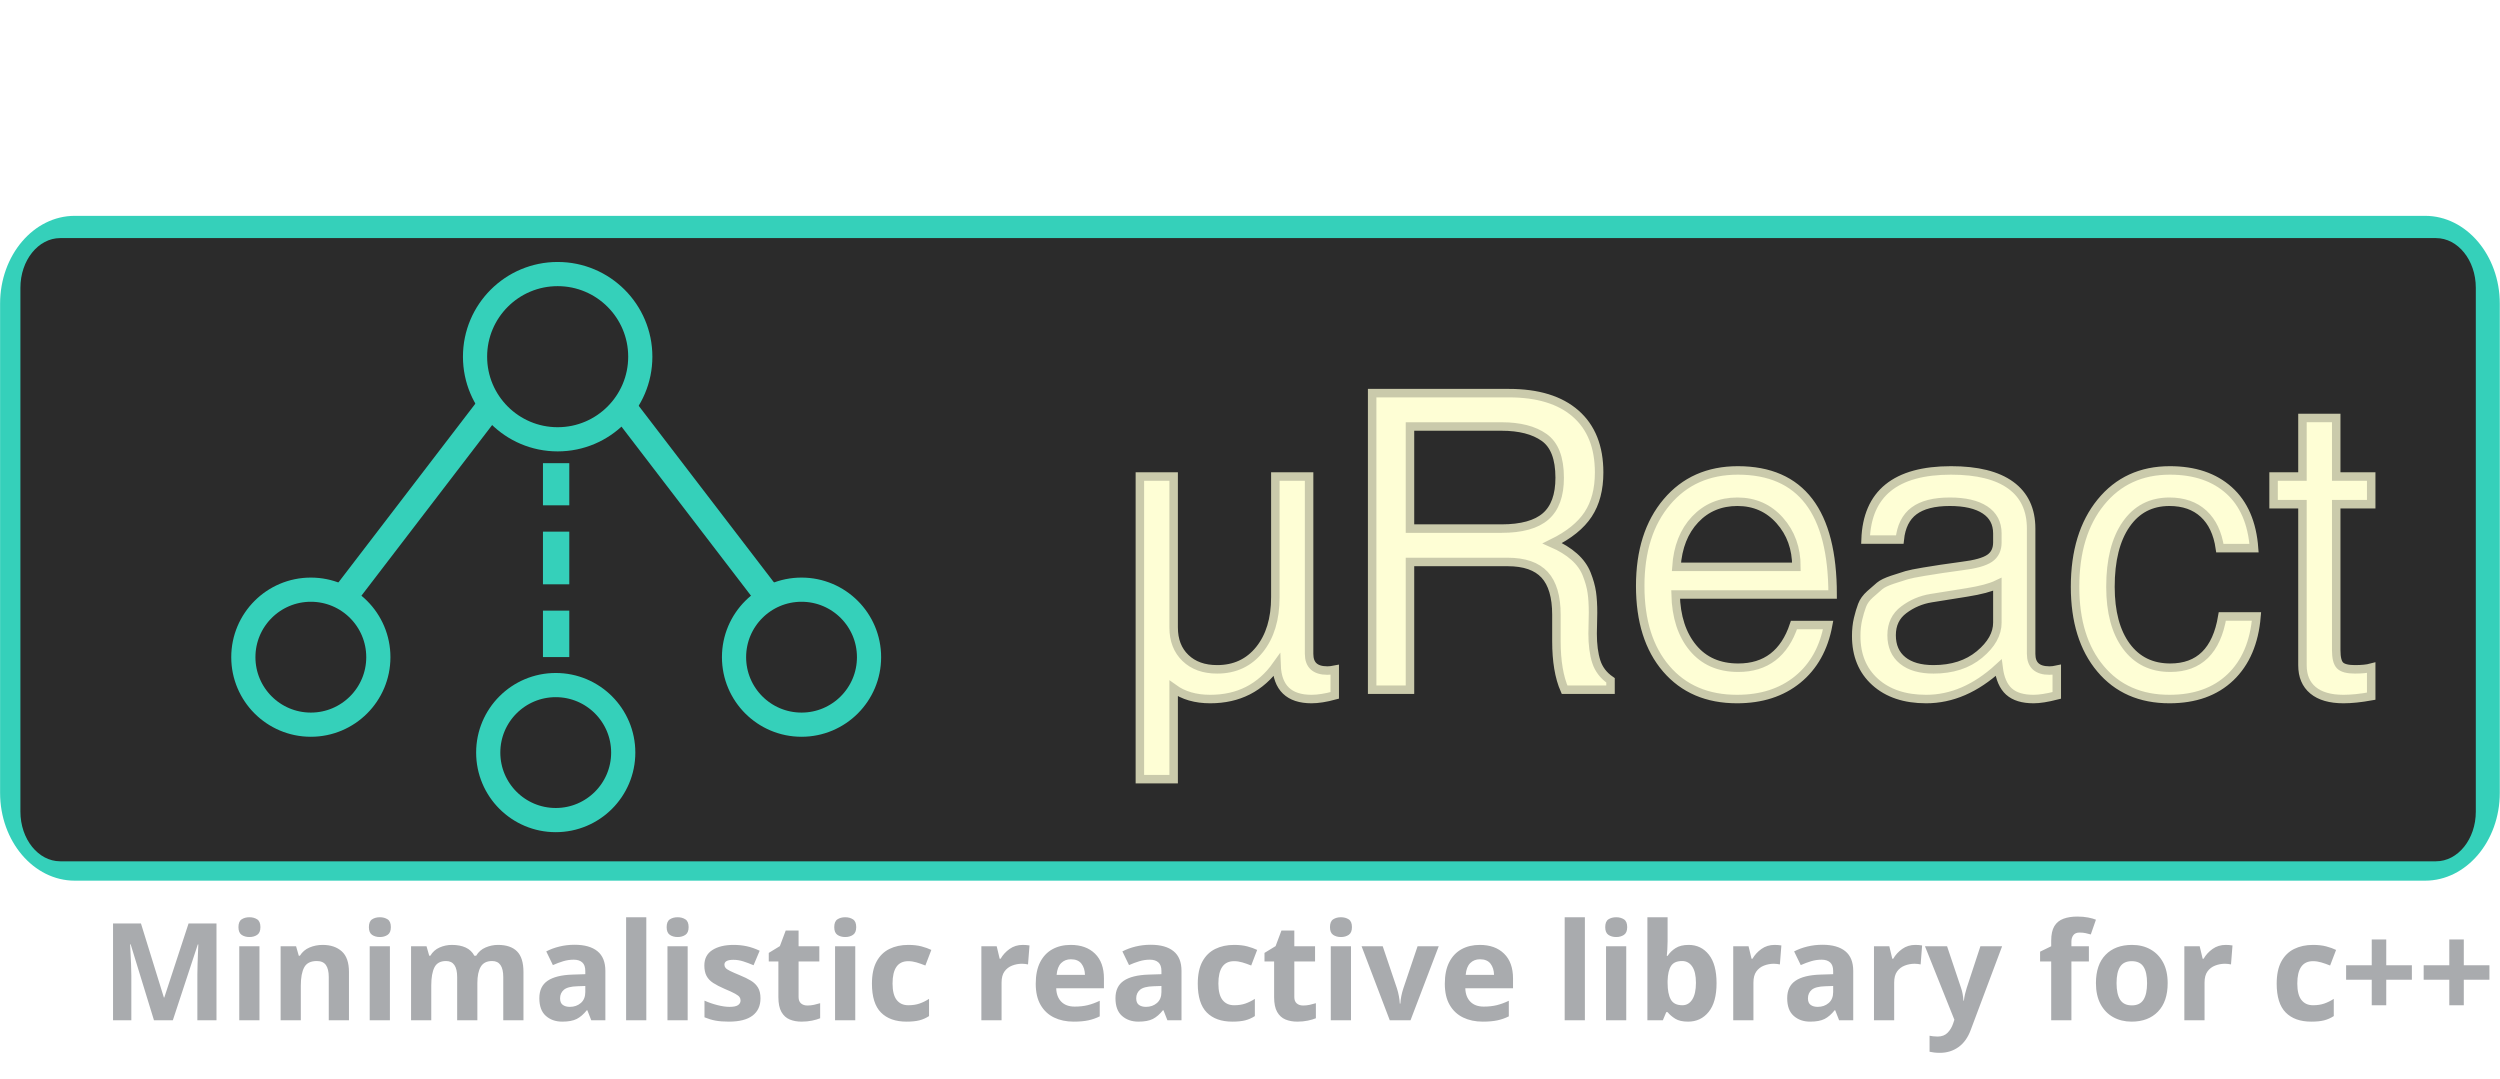
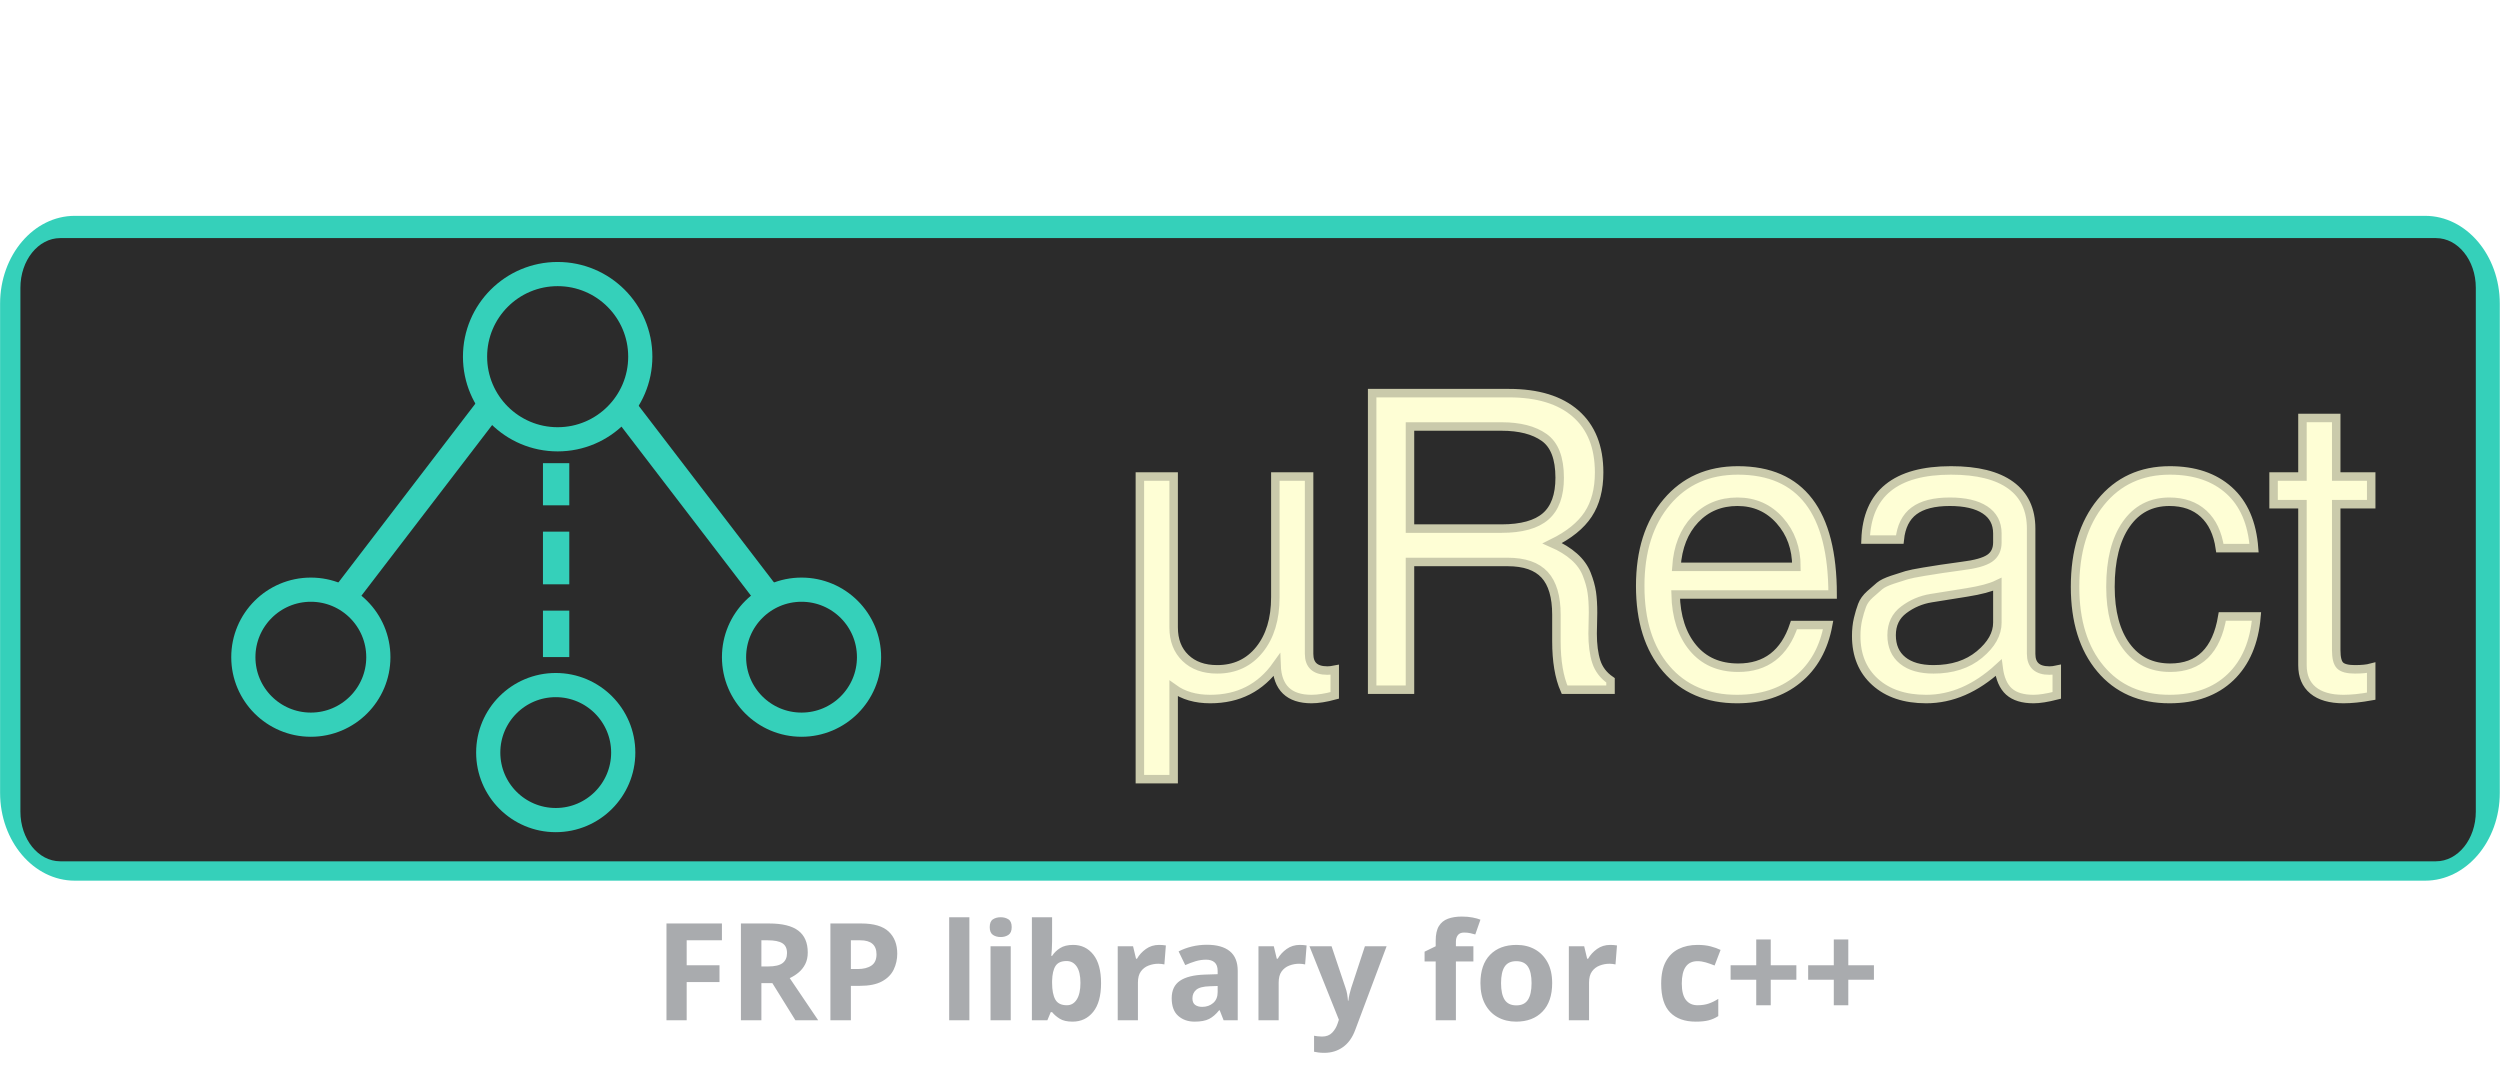
<svg xmlns="http://www.w3.org/2000/svg" xml:space="preserve" width="295" height="127.266" version="1.1" style="clip-rule:evenodd;fill-rule:evenodd;image-rendering:optimizeQuality;shape-rendering:geometricPrecision;text-rendering:geometricPrecision" viewBox="0 0 3613.479 1559" id="svg29">
  <defs id="defs4">
    <style type="text/css" id="style2">
   
    .fil2 {fill:#FEFEFE}
    .fil1 {fill:#FEFEFE}
    .fil0 {fill:#39356C}
    .fil3 {fill:#5EE045}
    .fil6 {fill:#A9ABAE;fill-rule:nonzero}
    .fil4 {fill:#39356C;fill-rule:nonzero}
    .fil5 {fill:#5EE045;fill-rule:nonzero}
   
  </style>
  </defs>
  <g id="Capa_x0020_1" transform="translate(0,-9.5667449e-6)">
    <path class="fil0" d="M 107.949,312 H 3505.356 c 59.499,0 107.949,57 107.949,127 v 707 c 0,70 -48.449,127 -107.949,127 H 107.949 C 48.449,1273 0,1216 0,1146 V 439 C 0,369 48.449,312 107.949,312 Z" id="path7" style="fill:#35d0ba;fill-opacity:1;stroke-width:0.922" />
    <path class="fil1" d="M 86.947,344.166 H 3521.076 c 31.79,0 57.565,32.135 57.565,71.768 v 757.309 c 0,39.633 -25.775,71.768 -57.565,71.768 H 86.947 c -31.79,0 -57.565,-32.135 -57.565,-71.768 V 415.933 c 0,-39.633 25.775,-71.768 57.565,-71.768 z" id="path9" style="fill:#2b2b2b;fill-opacity:1;stroke-width:0.959" />
    <text id="text877" y="1474.821" x="145.619" style="font-style:normal;font-weight:normal;font-size:489.998px;line-height:1.25;font-family:sans-serif;letter-spacing:0px;word-spacing:0px;fill:#a9abae;fill-opacity:1;stroke:none;stroke-width:12.25" xml:space="preserve">
-       <tspan style="font-style:normal;font-variant:normal;font-weight:bold;font-stretch:normal;font-size:195.999px;font-family:sans-serif;-inkscape-font-specification:'sans-serif, Bold';font-variant-ligatures:normal;font-variant-caps:normal;font-variant-numeric:normal;font-feature-settings:normal;text-align:start;writing-mode:lr-tb;text-anchor:start;fill:#a9abae;fill-opacity:1;stroke-width:12.25" y="1474.821" x="145.619" id="tspan875">Minimalistic reactive library for c++</tspan>
+       <tspan style="font-style:normal;font-variant:normal;font-weight:bold;font-stretch:normal;font-size:195.999px;font-family:sans-serif;-inkscape-font-specification:'sans-serif, Bold';font-variant-ligatures:normal;font-variant-caps:normal;font-variant-numeric:normal;font-feature-settings:normal;text-align:start;writing-mode:lr-tb;text-anchor:start;fill:#a9abae;fill-opacity:1;stroke-width:12.25" y="1474.821" x="945.619" id="tspan875">FRP library for c++</tspan>
    </text>
    <text xml:space="preserve" style="font-style:normal;font-weight:normal;font-size:489.998px;line-height:1.25;font-family:sans-serif;letter-spacing:0px;word-spacing:0px;fill:#fefed5;fill-opacity:1;stroke:#cacaab;stroke-width:12.269;stroke-miterlimit:4;stroke-dasharray:none;stroke-opacity:1" x="1609.335" y="996.933" id="text1101">
      <tspan x="1609.335" y="996.933" id="tspan1099" style="stroke-width:12.269">
        <tspan x="1609.335" y="996.933" style="font-style:normal;font-variant:normal;font-weight:normal;font-stretch:normal;font-size:587.998px;font-family:FreeSans;-inkscape-font-specification:'FreeSans, Normal';font-variant-ligatures:normal;font-variant-caps:normal;font-variant-numeric:normal;font-feature-settings:normal;text-align:start;writing-mode:lr-tb;text-anchor:start;fill:#fefed5;fill-opacity:1;stroke:#cacaab;stroke-width:12.269;stroke-miterlimit:4;stroke-dasharray:none;stroke-opacity:1" id="tspan1097">µReact</tspan>
      </tspan>
    </text>
    <g id="g4610" transform="matrix(39.80991,0,0,39.80991,-1537.042,-3929.477)">
      <circle r="3" cx="58.855" cy="111.657" style="fill:none;stroke:#35d0ba;stroke-width:0.878;stroke-miterlimit:4;stroke-dasharray:none;stroke-opacity:1" id="path28" />
      <ellipse ry="2.451" rx="2.451" id="ellipse4553" style="fill:none;stroke:#35d0ba;stroke-width:0.878;stroke-miterlimit:4;stroke-dasharray:none;stroke-opacity:1" cy="126.032" cx="58.785" />
      <path id="path4573" d="m 58.799,115.524 v 7.04" style="fill:none;stroke:#35d0ba;stroke-width:0.956;stroke-linecap:butt;stroke-linejoin:miter;stroke-miterlimit:4;stroke-dasharray:1.912, 0.956;stroke-dashoffset:0.382;stroke-opacity:1" />
      <ellipse ry="2.451" rx="2.451" id="circle4549" style="fill:none;stroke:#35d0ba;stroke-width:0.878;stroke-miterlimit:4;stroke-dasharray:none;stroke-opacity:1" cy="122.568" cx="49.893" />
      <path id="path4585" d="m 56.46,113.374 -5.374,7.016" style="fill:none;stroke:#35d0ba;stroke-width:0.956;stroke-linecap:butt;stroke-linejoin:miter;stroke-miterlimit:4;stroke-dasharray:none;stroke-opacity:1" />
      <ellipse transform="scale(-1,1)" cx="-67.71" cy="122.568" style="fill:none;stroke:#35d0ba;stroke-width:0.878;stroke-miterlimit:4;stroke-dasharray:none;stroke-opacity:1" id="ellipse4591" rx="2.451" ry="2.451" />
      <path style="fill:none;stroke:#35d0ba;stroke-width:0.956;stroke-linecap:butt;stroke-linejoin:miter;stroke-miterlimit:4;stroke-dasharray:none;stroke-opacity:1" d="m 61.144,113.374 5.374,7.016" id="path4593" />
    </g>
  </g>
</svg>
